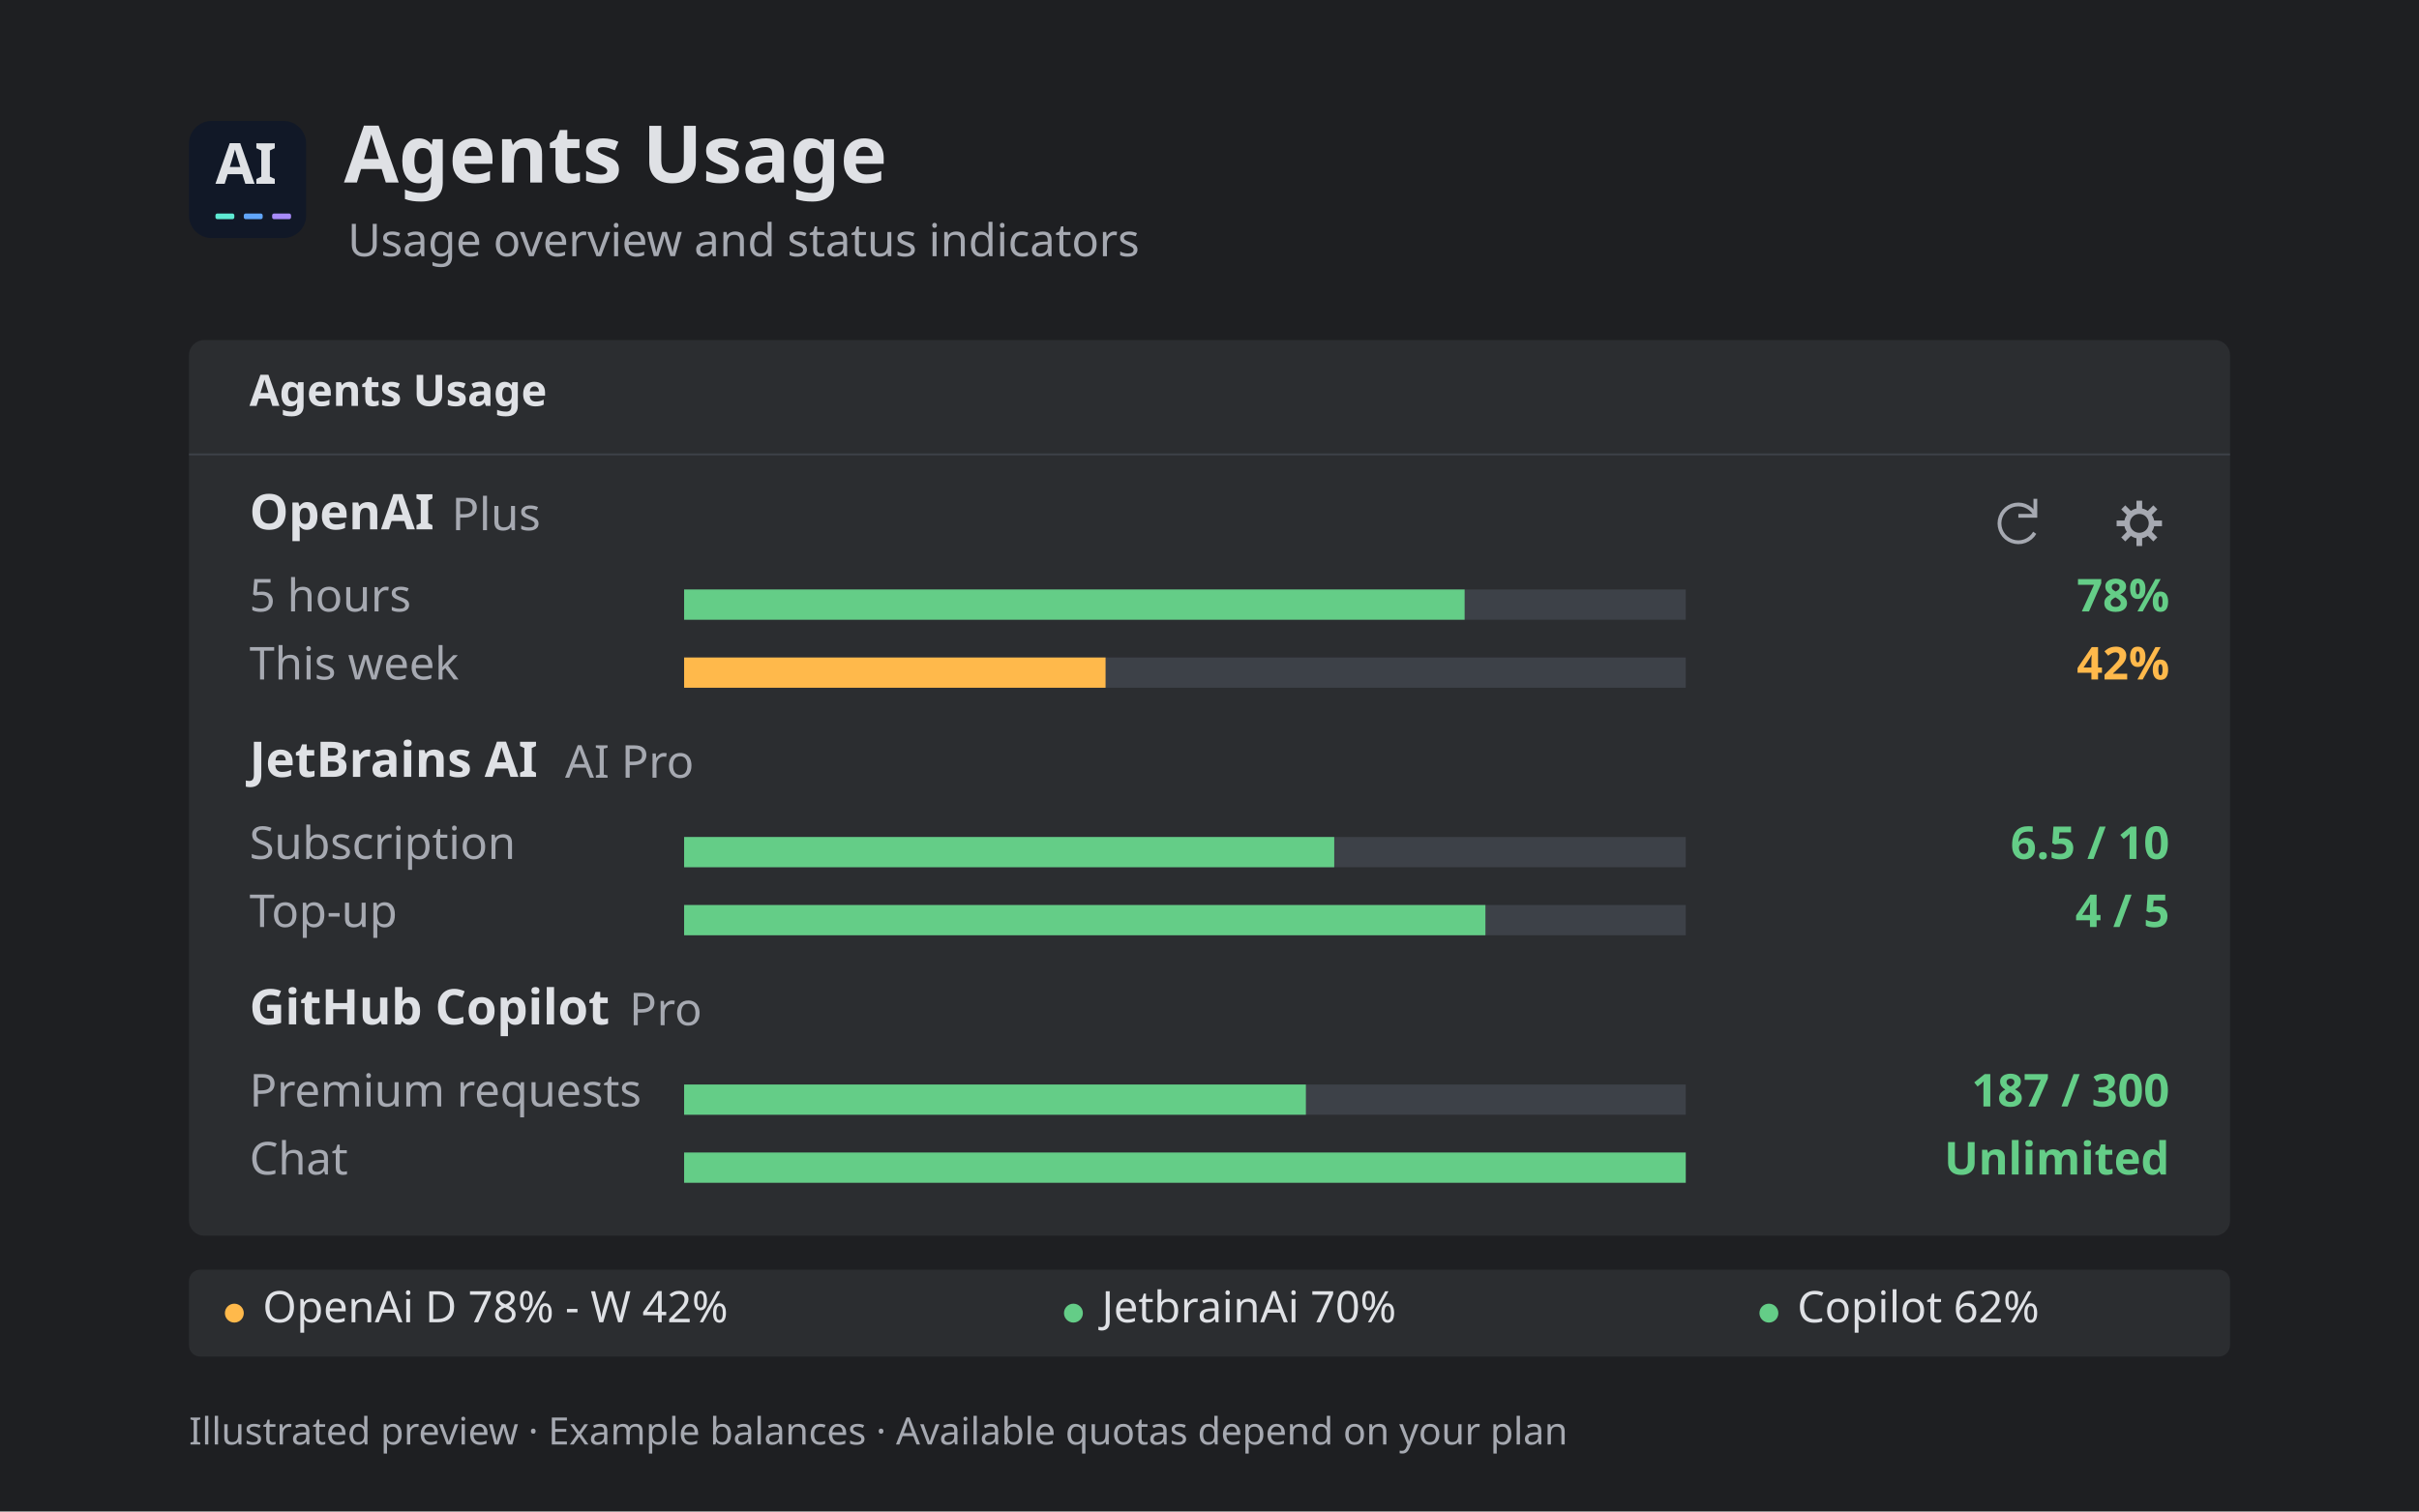
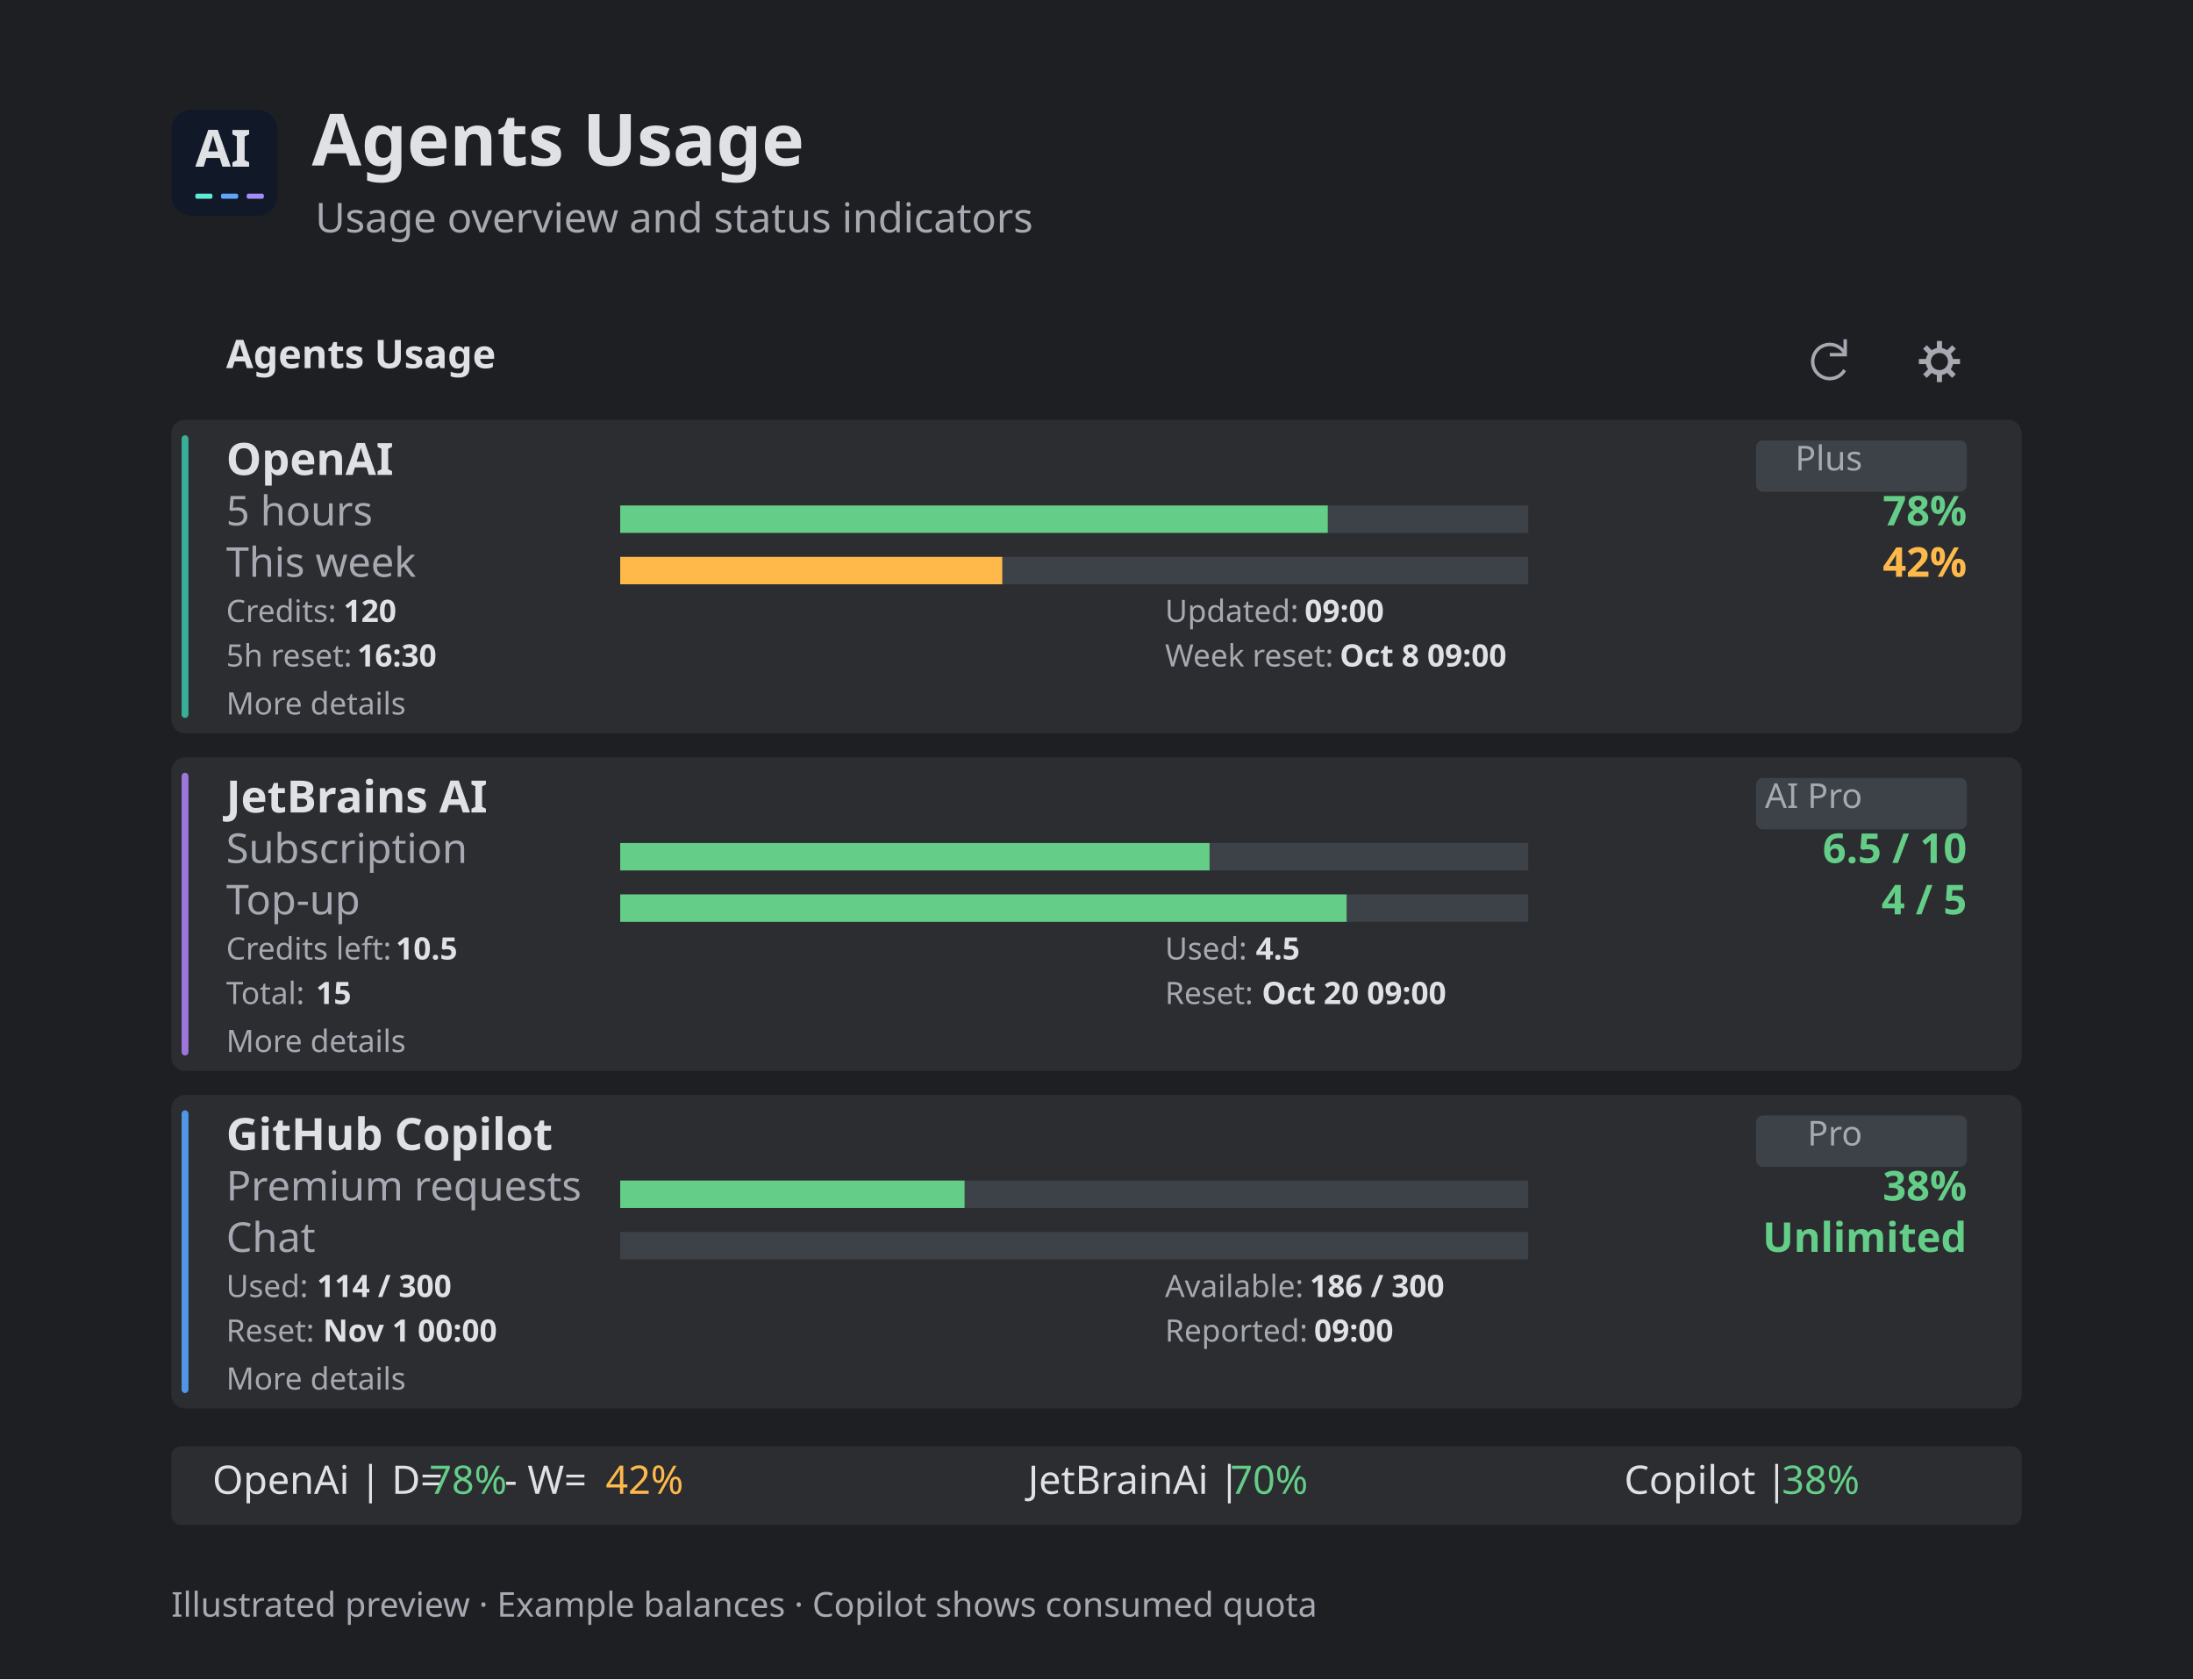
- <svg xmlns="http://www.w3.org/2000/svg" width="1280" height="800" viewBox="0 0 1280 800">
-   <rect x="0" y="0" width="1280" height="800" rx="0" fill="#1E1F22" />
+ <svg xmlns="http://www.w3.org/2000/svg" width="1280" height="980" viewBox="0 0 1280 980">
+   <rect x="0" y="0" width="1280" height="980" rx="0" fill="#1E1F22" />
  <rect x="100" y="64" width="62" height="62" rx="12" fill="#111827" />
  <text x="114" y="74" fill="#DFE1E5" font-family="Segoe UI, sans-serif" font-size="30" font-weight="700" dominant-baseline="text-before-edge" text-anchor="start">AI</text>
  <rect x="114" y="113" width="10" height="3" rx="1" fill="#5EEAD4" />
  <rect x="129" y="113" width="10" height="3" rx="1" fill="#60A5FA" />
  <rect x="144" y="113" width="10" height="3" rx="1" fill="#A78BFA" />
  <text x="182" y="64" fill="#DFE1E5" font-family="Segoe UI, sans-serif" font-size="42" font-weight="700" dominant-baseline="text-before-edge" text-anchor="start">Agents Usage</text>
  <text x="184" y="117" fill="#A6A9B1" font-family="Segoe UI, sans-serif" font-size="24" font-weight="400" dominant-baseline="text-before-edge" text-anchor="start">Usage overview and status indicators</text>
-   <rect x="100" y="180" width="1080" height="474" rx="8" fill="#2B2D30" />
  <text x="132" y="197" fill="#DFE1E5" font-family="Segoe UI, sans-serif" font-size="23" font-weight="700" dominant-baseline="text-before-edge" text-anchor="start">Agents Usage</text>
-   <rect x="100" y="240" width="1080" height="1" rx="0" fill="#3D4148" />
-   <text x="132" y="260" fill="#DFE1E5" font-family="Segoe UI, sans-serif" font-size="26" font-weight="700" dominant-baseline="text-before-edge" text-anchor="start">OpenAI</text>
-   <text x="239" y="262" fill="#A6A9B1" font-family="Segoe UI, sans-serif" font-size="24" font-weight="400" dominant-baseline="text-before-edge" text-anchor="start">Plus</text>
-   <polyline points="1076.66,282.0 1075.66,283.428 1074.428,284.66 1073.0,285.66 1071.42,286.397 1069.736,286.848 1068.0,287.0 1066.264,286.848 1064.58,286.397 1063.0,285.66 1061.572,284.66 1060.34,283.428 1059.34,282.0 1058.603,280.42 1058.152,278.736 1058.0,277.0 1058.152,275.264 1058.603,273.58 1059.34,272.0 1060.34,270.572 1061.572,269.34 1063.0,268.34 1064.58,267.603 1066.264,267.152 1068.0,267.0 1069.736,267.152 1071.42,267.603 1073.0,268.34 1074.428,269.34 1075.66,270.572 1076.66,272.0" fill="none" stroke="#A6A9B1" stroke-width="2" />
-   <polyline points="1077,264 1077,273 1068,273" fill="none" stroke="#A6A9B1" stroke-width="2" />
-   <circle cx="1132" cy="277" r="8" fill="#A6A9B1" />
-   <circle cx="1132" cy="277" r="5" fill="#2B2D30" />
-   <polyline points="1139.0,277.0 1144.0,277.0" fill="none" stroke="#A6A9B1" stroke-width="3" />
-   <polyline points="1136.95,281.95 1140.485,285.485" fill="none" stroke="#A6A9B1" stroke-width="3" />
-   <polyline points="1132.0,284.0 1132.0,289.0" fill="none" stroke="#A6A9B1" stroke-width="3" />
-   <polyline points="1127.05,281.95 1123.515,285.485" fill="none" stroke="#A6A9B1" stroke-width="3" />
-   <polyline points="1125.0,277.0 1120.0,277.0" fill="none" stroke="#A6A9B1" stroke-width="3" />
-   <polyline points="1127.05,272.05 1123.515,268.515" fill="none" stroke="#A6A9B1" stroke-width="3" />
-   <polyline points="1132.0,270.0 1132.0,265.0" fill="none" stroke="#A6A9B1" stroke-width="3" />
-   <polyline points="1136.95,272.05 1140.485,268.515" fill="none" stroke="#A6A9B1" stroke-width="3" />
-   <text x="132" y="305" fill="#A6A9B1" font-family="Segoe UI, sans-serif" font-size="24" font-weight="400" dominant-baseline="text-before-edge" text-anchor="start">5 hours</text>
-   <rect x="362" y="312" width="530" height="16" rx="0" fill="#3D4148" />
-   <rect x="362" y="312" width="413" height="16" rx="0" fill="#64CD87" />
-   <text x="1148" y="305" fill="#64CD87" font-family="Segoe UI, sans-serif" font-size="24" font-weight="700" dominant-baseline="text-before-edge" text-anchor="end">78%</text>
-   <text x="132" y="341" fill="#A6A9B1" font-family="Segoe UI, sans-serif" font-size="24" font-weight="400" dominant-baseline="text-before-edge" text-anchor="start">This week</text>
-   <rect x="362" y="348" width="530" height="16" rx="0" fill="#3D4148" />
-   <rect x="362" y="348" width="223" height="16" rx="0" fill="#FFB94B" />
-   <text x="1148" y="341" fill="#FFB94B" font-family="Segoe UI, sans-serif" font-size="24" font-weight="700" dominant-baseline="text-before-edge" text-anchor="end">42%</text>
-   <text x="132" y="391" fill="#DFE1E5" font-family="Segoe UI, sans-serif" font-size="26" font-weight="700" dominant-baseline="text-before-edge" text-anchor="start">JetBrains AI</text>
-   <text x="299" y="393" fill="#A6A9B1" font-family="Segoe UI, sans-serif" font-size="24" font-weight="400" dominant-baseline="text-before-edge" text-anchor="start">AI Pro</text>
-   <text x="132" y="436" fill="#A6A9B1" font-family="Segoe UI, sans-serif" font-size="24" font-weight="400" dominant-baseline="text-before-edge" text-anchor="start">Subscription</text>
-   <rect x="362" y="443" width="530" height="16" rx="0" fill="#3D4148" />
-   <rect x="362" y="443" width="344" height="16" rx="0" fill="#64CD87" />
-   <text x="1148" y="436" fill="#64CD87" font-family="Segoe UI, sans-serif" font-size="24" font-weight="700" dominant-baseline="text-before-edge" text-anchor="end">6.5 / 10</text>
-   <text x="132" y="472" fill="#A6A9B1" font-family="Segoe UI, sans-serif" font-size="24" font-weight="400" dominant-baseline="text-before-edge" text-anchor="start">Top-up</text>
-   <rect x="362" y="479" width="530" height="16" rx="0" fill="#3D4148" />
-   <rect x="362" y="479" width="424" height="16" rx="0" fill="#64CD87" />
-   <text x="1148" y="472" fill="#64CD87" font-family="Segoe UI, sans-serif" font-size="24" font-weight="700" dominant-baseline="text-before-edge" text-anchor="end">4 / 5</text>
-   <text x="132" y="522" fill="#DFE1E5" font-family="Segoe UI, sans-serif" font-size="26" font-weight="700" dominant-baseline="text-before-edge" text-anchor="start">GitHub Copilot</text>
-   <text x="333" y="524" fill="#A6A9B1" font-family="Segoe UI, sans-serif" font-size="24" font-weight="400" dominant-baseline="text-before-edge" text-anchor="start">Pro</text>
-   <text x="132" y="567" fill="#A6A9B1" font-family="Segoe UI, sans-serif" font-size="24" font-weight="400" dominant-baseline="text-before-edge" text-anchor="start">Premium requests</text>
-   <rect x="362" y="574" width="530" height="16" rx="0" fill="#3D4148" />
-   <rect x="362" y="574" width="329" height="16" rx="0" fill="#64CD87" />
-   <text x="1148" y="567" fill="#64CD87" font-family="Segoe UI, sans-serif" font-size="24" font-weight="700" dominant-baseline="text-before-edge" text-anchor="end">187 / 300</text>
-   <text x="132" y="603" fill="#A6A9B1" font-family="Segoe UI, sans-serif" font-size="24" font-weight="400" dominant-baseline="text-before-edge" text-anchor="start">Chat</text>
-   <rect x="362" y="610" width="530" height="16" rx="0" fill="#3D4148" />
-   <rect x="362" y="610" width="530" height="16" rx="0" fill="#64CD87" />
-   <text x="1148" y="603" fill="#64CD87" font-family="Segoe UI, sans-serif" font-size="24" font-weight="700" dominant-baseline="text-before-edge" text-anchor="end">Unlimited</text>
-   <rect x="100" y="672" width="1080" height="46" rx="6" fill="#2B2D30" />
-   <circle cx="124" cy="695" r="5" fill="#FFB94B" />
-   <text x="139" y="682" fill="#DFE1E5" font-family="Segoe UI, sans-serif" font-size="23" font-weight="400" dominant-baseline="text-before-edge" text-anchor="start">OpenAi D 78% - W 42%</text>
-   <circle cx="568" cy="695" r="5" fill="#64CD87" />
-   <text x="583" y="682" fill="#DFE1E5" font-family="Segoe UI, sans-serif" font-size="23" font-weight="400" dominant-baseline="text-before-edge" text-anchor="start">JetbrainAi 70%</text>
-   <circle cx="936" cy="695" r="5" fill="#64CD87" />
-   <text x="951" y="682" fill="#DFE1E5" font-family="Segoe UI, sans-serif" font-size="23" font-weight="400" dominant-baseline="text-before-edge" text-anchor="start">Copilot 62%</text>
-   <text x="100" y="749" fill="#A6A9B1" font-family="Segoe UI, sans-serif" font-size="20" font-weight="400" dominant-baseline="text-before-edge" text-anchor="start">Illustrated preview · Example balances · Available quotas depend on your plan</text>
+   <polyline points="1076.66,216.0 1075.66,217.428 1074.428,218.66 1073.0,219.66 1071.42,220.397 1069.736,220.848 1068.0,221.0 1066.264,220.848 1064.58,220.397 1063.0,219.66 1061.572,218.66 1060.34,217.428 1059.34,216.0 1058.603,214.42 1058.152,212.736 1058.0,211.0 1058.152,209.264 1058.603,207.58 1059.34,206.0 1060.34,204.572 1061.572,203.34 1063.0,202.34 1064.58,201.603 1066.264,201.152 1068.0,201.0 1069.736,201.152 1071.42,201.603 1073.0,202.34 1074.428,203.34 1075.66,204.572 1076.66,206.0" fill="none" stroke="#A6A9B1" stroke-width="2" />
+   <polyline points="1077,198 1077,207 1068,207" fill="none" stroke="#A6A9B1" stroke-width="2" />
+   <circle cx="1132" cy="211" r="8" fill="#A6A9B1" />
+   <circle cx="1132" cy="211" r="5" fill="#1E1F22" />
+   <polyline points="1139.0,211.0 1144.0,211.0" fill="none" stroke="#A6A9B1" stroke-width="3" />
+   <polyline points="1136.95,215.95 1140.485,219.485" fill="none" stroke="#A6A9B1" stroke-width="3" />
+   <polyline points="1132.0,218.0 1132.0,223.0" fill="none" stroke="#A6A9B1" stroke-width="3" />
+   <polyline points="1127.05,215.95 1123.515,219.485" fill="none" stroke="#A6A9B1" stroke-width="3" />
+   <polyline points="1125.0,211.0 1120.0,211.0" fill="none" stroke="#A6A9B1" stroke-width="3" />
+   <polyline points="1127.05,206.05 1123.515,202.515" fill="none" stroke="#A6A9B1" stroke-width="3" />
+   <polyline points="1132.0,204.0 1132.0,199.0" fill="none" stroke="#A6A9B1" stroke-width="3" />
+   <polyline points="1136.95,206.05 1140.485,202.515" fill="none" stroke="#A6A9B1" stroke-width="3" />
+   <rect x="100" y="245" width="1080" height="183" rx="8" fill="#2B2D30" />
+   <rect x="106" y="254" width="4" height="165" rx="2" fill="#39AE99" />
+   <text x="132" y="257" fill="#DFE1E5" font-family="Segoe UI, sans-serif" font-size="26" font-weight="700" dominant-baseline="text-before-edge" text-anchor="start">OpenAI</text>
+   <rect x="1025" y="257" width="123" height="30" rx="4" fill="#3D4148" />
+   <text x="1087" y="259" fill="#A6A9B1" font-family="Segoe UI, sans-serif" font-size="20" font-weight="400" dominant-baseline="text-before-edge" text-anchor="end">Plus</text>
+   <text x="132" y="288" fill="#A6A9B1" font-family="Segoe UI, sans-serif" font-size="24" font-weight="400" dominant-baseline="text-before-edge" text-anchor="start">5 hours</text>
+   <rect x="362" y="295" width="530" height="16" rx="0" fill="#3D4148" />
+   <rect x="362" y="295" width="413" height="16" rx="0" fill="#64CD87" />
+   <text x="1148" y="288" fill="#64CD87" font-family="Segoe UI, sans-serif" font-size="24" font-weight="700" dominant-baseline="text-before-edge" text-anchor="end">78%</text>
+   <text x="132" y="318" fill="#A6A9B1" font-family="Segoe UI, sans-serif" font-size="24" font-weight="400" dominant-baseline="text-before-edge" text-anchor="start">This week</text>
+   <rect x="362" y="325" width="530" height="16" rx="0" fill="#3D4148" />
+   <rect x="362" y="325" width="223" height="16" rx="0" fill="#FFB94B" />
+   <text x="1148" y="318" fill="#FFB94B" font-family="Segoe UI, sans-serif" font-size="24" font-weight="700" dominant-baseline="text-before-edge" text-anchor="end">42%</text>
+   <text x="132" y="349" fill="#A6A9B1" font-family="Segoe UI, sans-serif" font-size="18" font-weight="400" dominant-baseline="text-before-edge" text-anchor="start">Credits:</text>
+   <text x="200.5" y="349" fill="#DFE1E5" font-family="Segoe UI, sans-serif" font-size="18" font-weight="700" dominant-baseline="text-before-edge" text-anchor="start">120</text>
+   <text x="680" y="349" fill="#A6A9B1" font-family="Segoe UI, sans-serif" font-size="18" font-weight="400" dominant-baseline="text-before-edge" text-anchor="start">Updated:</text>
+   <text x="761.5" y="349" fill="#DFE1E5" font-family="Segoe UI, sans-serif" font-size="18" font-weight="700" dominant-baseline="text-before-edge" text-anchor="start">09:00</text>
+   <text x="132" y="375" fill="#A6A9B1" font-family="Segoe UI, sans-serif" font-size="18" font-weight="400" dominant-baseline="text-before-edge" text-anchor="start">5h reset:</text>
+   <text x="208.5" y="375" fill="#DFE1E5" font-family="Segoe UI, sans-serif" font-size="18" font-weight="700" dominant-baseline="text-before-edge" text-anchor="start">16:30</text>
+   <text x="680" y="375" fill="#A6A9B1" font-family="Segoe UI, sans-serif" font-size="18" font-weight="400" dominant-baseline="text-before-edge" text-anchor="start">Week reset:</text>
+   <text x="781.992" y="375" fill="#DFE1E5" font-family="Segoe UI, sans-serif" font-size="18" font-weight="700" dominant-baseline="text-before-edge" text-anchor="start">Oct 8 09:00</text>
+   <text x="132" y="403" fill="#A6A9B1" font-family="Segoe UI, sans-serif" font-size="18" font-weight="400" dominant-baseline="text-before-edge" text-anchor="start">More details</text>
+   <rect x="100" y="442" width="1080" height="183" rx="8" fill="#2B2D30" />
+   <rect x="106" y="451" width="4" height="165" rx="2" fill="#9D77DC" />
+   <text x="132" y="454" fill="#DFE1E5" font-family="Segoe UI, sans-serif" font-size="26" font-weight="700" dominant-baseline="text-before-edge" text-anchor="start">JetBrains AI</text>
+   <rect x="1025" y="454" width="123" height="30" rx="4" fill="#3D4148" />
+   <text x="1087" y="456" fill="#A6A9B1" font-family="Segoe UI, sans-serif" font-size="20" font-weight="400" dominant-baseline="text-before-edge" text-anchor="end">AI Pro</text>
+   <text x="132" y="485" fill="#A6A9B1" font-family="Segoe UI, sans-serif" font-size="24" font-weight="400" dominant-baseline="text-before-edge" text-anchor="start">Subscription</text>
+   <rect x="362" y="492" width="530" height="16" rx="0" fill="#3D4148" />
+   <rect x="362" y="492" width="344" height="16" rx="0" fill="#64CD87" />
+   <text x="1148" y="485" fill="#64CD87" font-family="Segoe UI, sans-serif" font-size="24" font-weight="700" dominant-baseline="text-before-edge" text-anchor="end">6.5 / 10</text>
+   <text x="132" y="515" fill="#A6A9B1" font-family="Segoe UI, sans-serif" font-size="24" font-weight="400" dominant-baseline="text-before-edge" text-anchor="start">Top-up</text>
+   <rect x="362" y="522" width="530" height="16" rx="0" fill="#3D4148" />
+   <rect x="362" y="522" width="424" height="16" rx="0" fill="#64CD87" />
+   <text x="1148" y="515" fill="#64CD87" font-family="Segoe UI, sans-serif" font-size="24" font-weight="700" dominant-baseline="text-before-edge" text-anchor="end">4 / 5</text>
+   <text x="132" y="546" fill="#A6A9B1" font-family="Segoe UI, sans-serif" font-size="18" font-weight="400" dominant-baseline="text-before-edge" text-anchor="start">Credits left:</text>
+   <text x="231.008" y="546" fill="#DFE1E5" font-family="Segoe UI, sans-serif" font-size="18" font-weight="700" dominant-baseline="text-before-edge" text-anchor="start">10.5</text>
+   <text x="680" y="546" fill="#A6A9B1" font-family="Segoe UI, sans-serif" font-size="18" font-weight="400" dominant-baseline="text-before-edge" text-anchor="start">Used:</text>
+   <text x="733.0" y="546" fill="#DFE1E5" font-family="Segoe UI, sans-serif" font-size="18" font-weight="700" dominant-baseline="text-before-edge" text-anchor="start">4.5</text>
+   <text x="132" y="572" fill="#A6A9B1" font-family="Segoe UI, sans-serif" font-size="18" font-weight="400" dominant-baseline="text-before-edge" text-anchor="start">Total:</text>
+   <text x="184.469" y="572" fill="#DFE1E5" font-family="Segoe UI, sans-serif" font-size="18" font-weight="700" dominant-baseline="text-before-edge" text-anchor="start">15</text>
+   <text x="680" y="572" fill="#A6A9B1" font-family="Segoe UI, sans-serif" font-size="18" font-weight="400" dominant-baseline="text-before-edge" text-anchor="start">Reset:</text>
+   <text x="736.492" y="572" fill="#DFE1E5" font-family="Segoe UI, sans-serif" font-size="18" font-weight="700" dominant-baseline="text-before-edge" text-anchor="start">Oct 20 09:00</text>
+   <text x="132" y="600" fill="#A6A9B1" font-family="Segoe UI, sans-serif" font-size="18" font-weight="400" dominant-baseline="text-before-edge" text-anchor="start">More details</text>
+   <rect x="100" y="639" width="1080" height="183" rx="8" fill="#2B2D30" />
+   <rect x="106" y="648" width="4" height="165" rx="2" fill="#5297E6" />
+   <text x="132" y="651" fill="#DFE1E5" font-family="Segoe UI, sans-serif" font-size="26" font-weight="700" dominant-baseline="text-before-edge" text-anchor="start">GitHub Copilot</text>
+   <rect x="1025" y="651" width="123" height="30" rx="4" fill="#3D4148" />
+   <text x="1087" y="653" fill="#A6A9B1" font-family="Segoe UI, sans-serif" font-size="20" font-weight="400" dominant-baseline="text-before-edge" text-anchor="end">Pro</text>
+   <text x="132" y="682" fill="#A6A9B1" font-family="Segoe UI, sans-serif" font-size="24" font-weight="400" dominant-baseline="text-before-edge" text-anchor="start">Premium requests</text>
+   <rect x="362" y="689" width="530" height="16" rx="0" fill="#3D4148" />
+   <rect x="362" y="689" width="201" height="16" rx="0" fill="#64CD87" />
+   <text x="1148" y="682" fill="#64CD87" font-family="Segoe UI, sans-serif" font-size="24" font-weight="700" dominant-baseline="text-before-edge" text-anchor="end">38%</text>
+   <text x="132" y="712" fill="#A6A9B1" font-family="Segoe UI, sans-serif" font-size="24" font-weight="400" dominant-baseline="text-before-edge" text-anchor="start">Chat</text>
+   <rect x="362" y="719" width="530" height="16" rx="0" fill="#3D4148" />
+   <text x="1148" y="712" fill="#64CD87" font-family="Segoe UI, sans-serif" font-size="24" font-weight="700" dominant-baseline="text-before-edge" text-anchor="end">Unlimited</text>
+   <text x="132" y="743" fill="#A6A9B1" font-family="Segoe UI, sans-serif" font-size="18" font-weight="400" dominant-baseline="text-before-edge" text-anchor="start">Used:</text>
+   <text x="185.0" y="743" fill="#DFE1E5" font-family="Segoe UI, sans-serif" font-size="18" font-weight="700" dominant-baseline="text-before-edge" text-anchor="start">114 / 300</text>
+   <text x="680" y="743" fill="#A6A9B1" font-family="Segoe UI, sans-serif" font-size="18" font-weight="400" dominant-baseline="text-before-edge" text-anchor="start">Available:</text>
+   <text x="764.484" y="743" fill="#DFE1E5" font-family="Segoe UI, sans-serif" font-size="18" font-weight="700" dominant-baseline="text-before-edge" text-anchor="start">186 / 300</text>
+   <text x="132" y="769" fill="#A6A9B1" font-family="Segoe UI, sans-serif" font-size="18" font-weight="400" dominant-baseline="text-before-edge" text-anchor="start">Reset:</text>
+   <text x="188.492" y="769" fill="#DFE1E5" font-family="Segoe UI, sans-serif" font-size="18" font-weight="700" dominant-baseline="text-before-edge" text-anchor="start">Nov 1 00:00</text>
+   <text x="680" y="769" fill="#A6A9B1" font-family="Segoe UI, sans-serif" font-size="18" font-weight="400" dominant-baseline="text-before-edge" text-anchor="start">Reported:</text>
+   <text x="767.0" y="769" fill="#DFE1E5" font-family="Segoe UI, sans-serif" font-size="18" font-weight="700" dominant-baseline="text-before-edge" text-anchor="start">09:00</text>
+   <text x="132" y="797" fill="#A6A9B1" font-family="Segoe UI, sans-serif" font-size="18" font-weight="400" dominant-baseline="text-before-edge" text-anchor="start">More details</text>
+   <rect x="100" y="844" width="1080" height="46" rx="6" fill="#2B2D30" />
+   <text x="124" y="854" fill="#DFE1E5" font-family="Segoe UI, sans-serif" font-size="23" font-weight="400" dominant-baseline="text-before-edge" text-anchor="start">OpenAi | D=</text>
+   <text x="250.5" y="854" fill="#64CD87" font-family="Segoe UI, sans-serif" font-size="23" font-weight="400" dominant-baseline="text-before-edge" text-anchor="start">78%</text>
+   <text x="294.5" y="854" fill="#DFE1E5" font-family="Segoe UI, sans-serif" font-size="23" font-weight="400" dominant-baseline="text-before-edge" text-anchor="start"> - W=</text>
+   <text x="353.5" y="854" fill="#FFB94B" font-family="Segoe UI, sans-serif" font-size="23" font-weight="400" dominant-baseline="text-before-edge" text-anchor="start">42%</text>
+   <text x="600" y="854" fill="#DFE1E5" font-family="Segoe UI, sans-serif" font-size="23" font-weight="400" dominant-baseline="text-before-edge" text-anchor="start">JetBrainAi | </text>
+   <text x="718.0" y="854" fill="#64CD87" font-family="Segoe UI, sans-serif" font-size="23" font-weight="400" dominant-baseline="text-before-edge" text-anchor="start">70%</text>
+   <text x="948" y="854" fill="#DFE1E5" font-family="Segoe UI, sans-serif" font-size="23" font-weight="400" dominant-baseline="text-before-edge" text-anchor="start">Copilot | </text>
+   <text x="1040.0" y="854" fill="#64CD87" font-family="Segoe UI, sans-serif" font-size="23" font-weight="400" dominant-baseline="text-before-edge" text-anchor="start">38%</text>
+   <text x="100" y="928" fill="#A6A9B1" font-family="Segoe UI, sans-serif" font-size="20" font-weight="400" dominant-baseline="text-before-edge" text-anchor="start">Illustrated preview · Example balances · Copilot shows consumed quota</text>
</svg>
